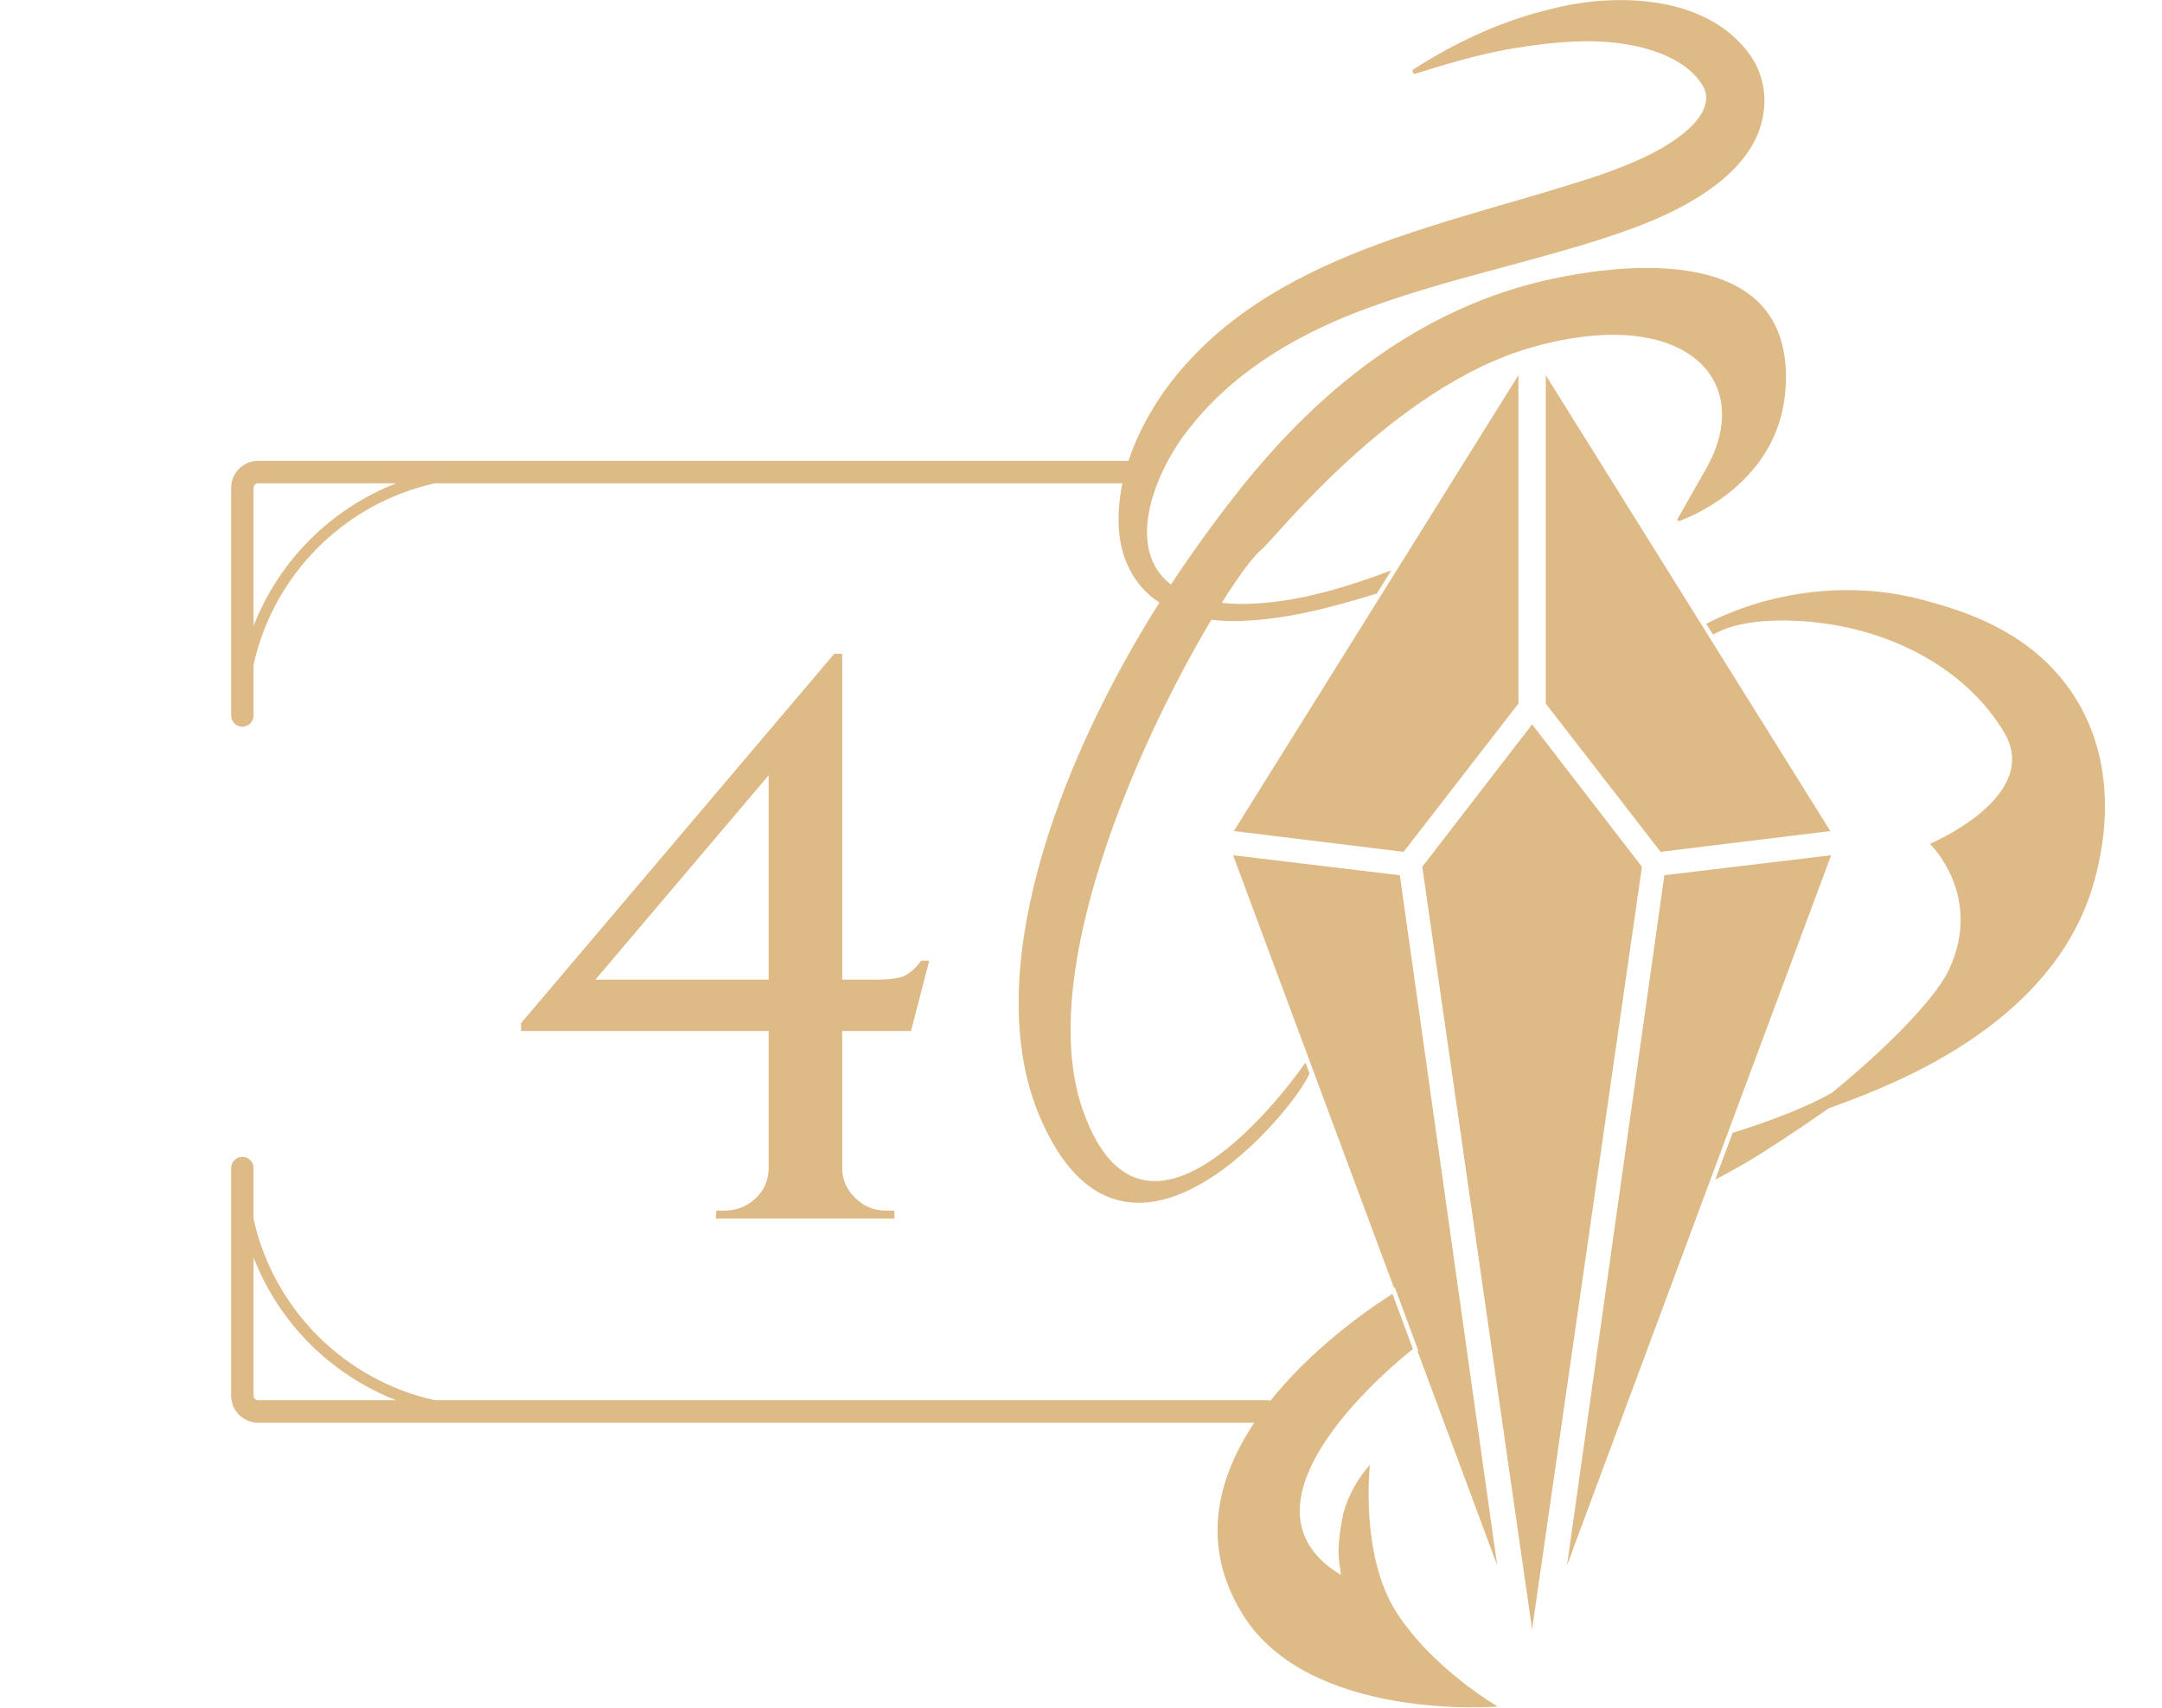
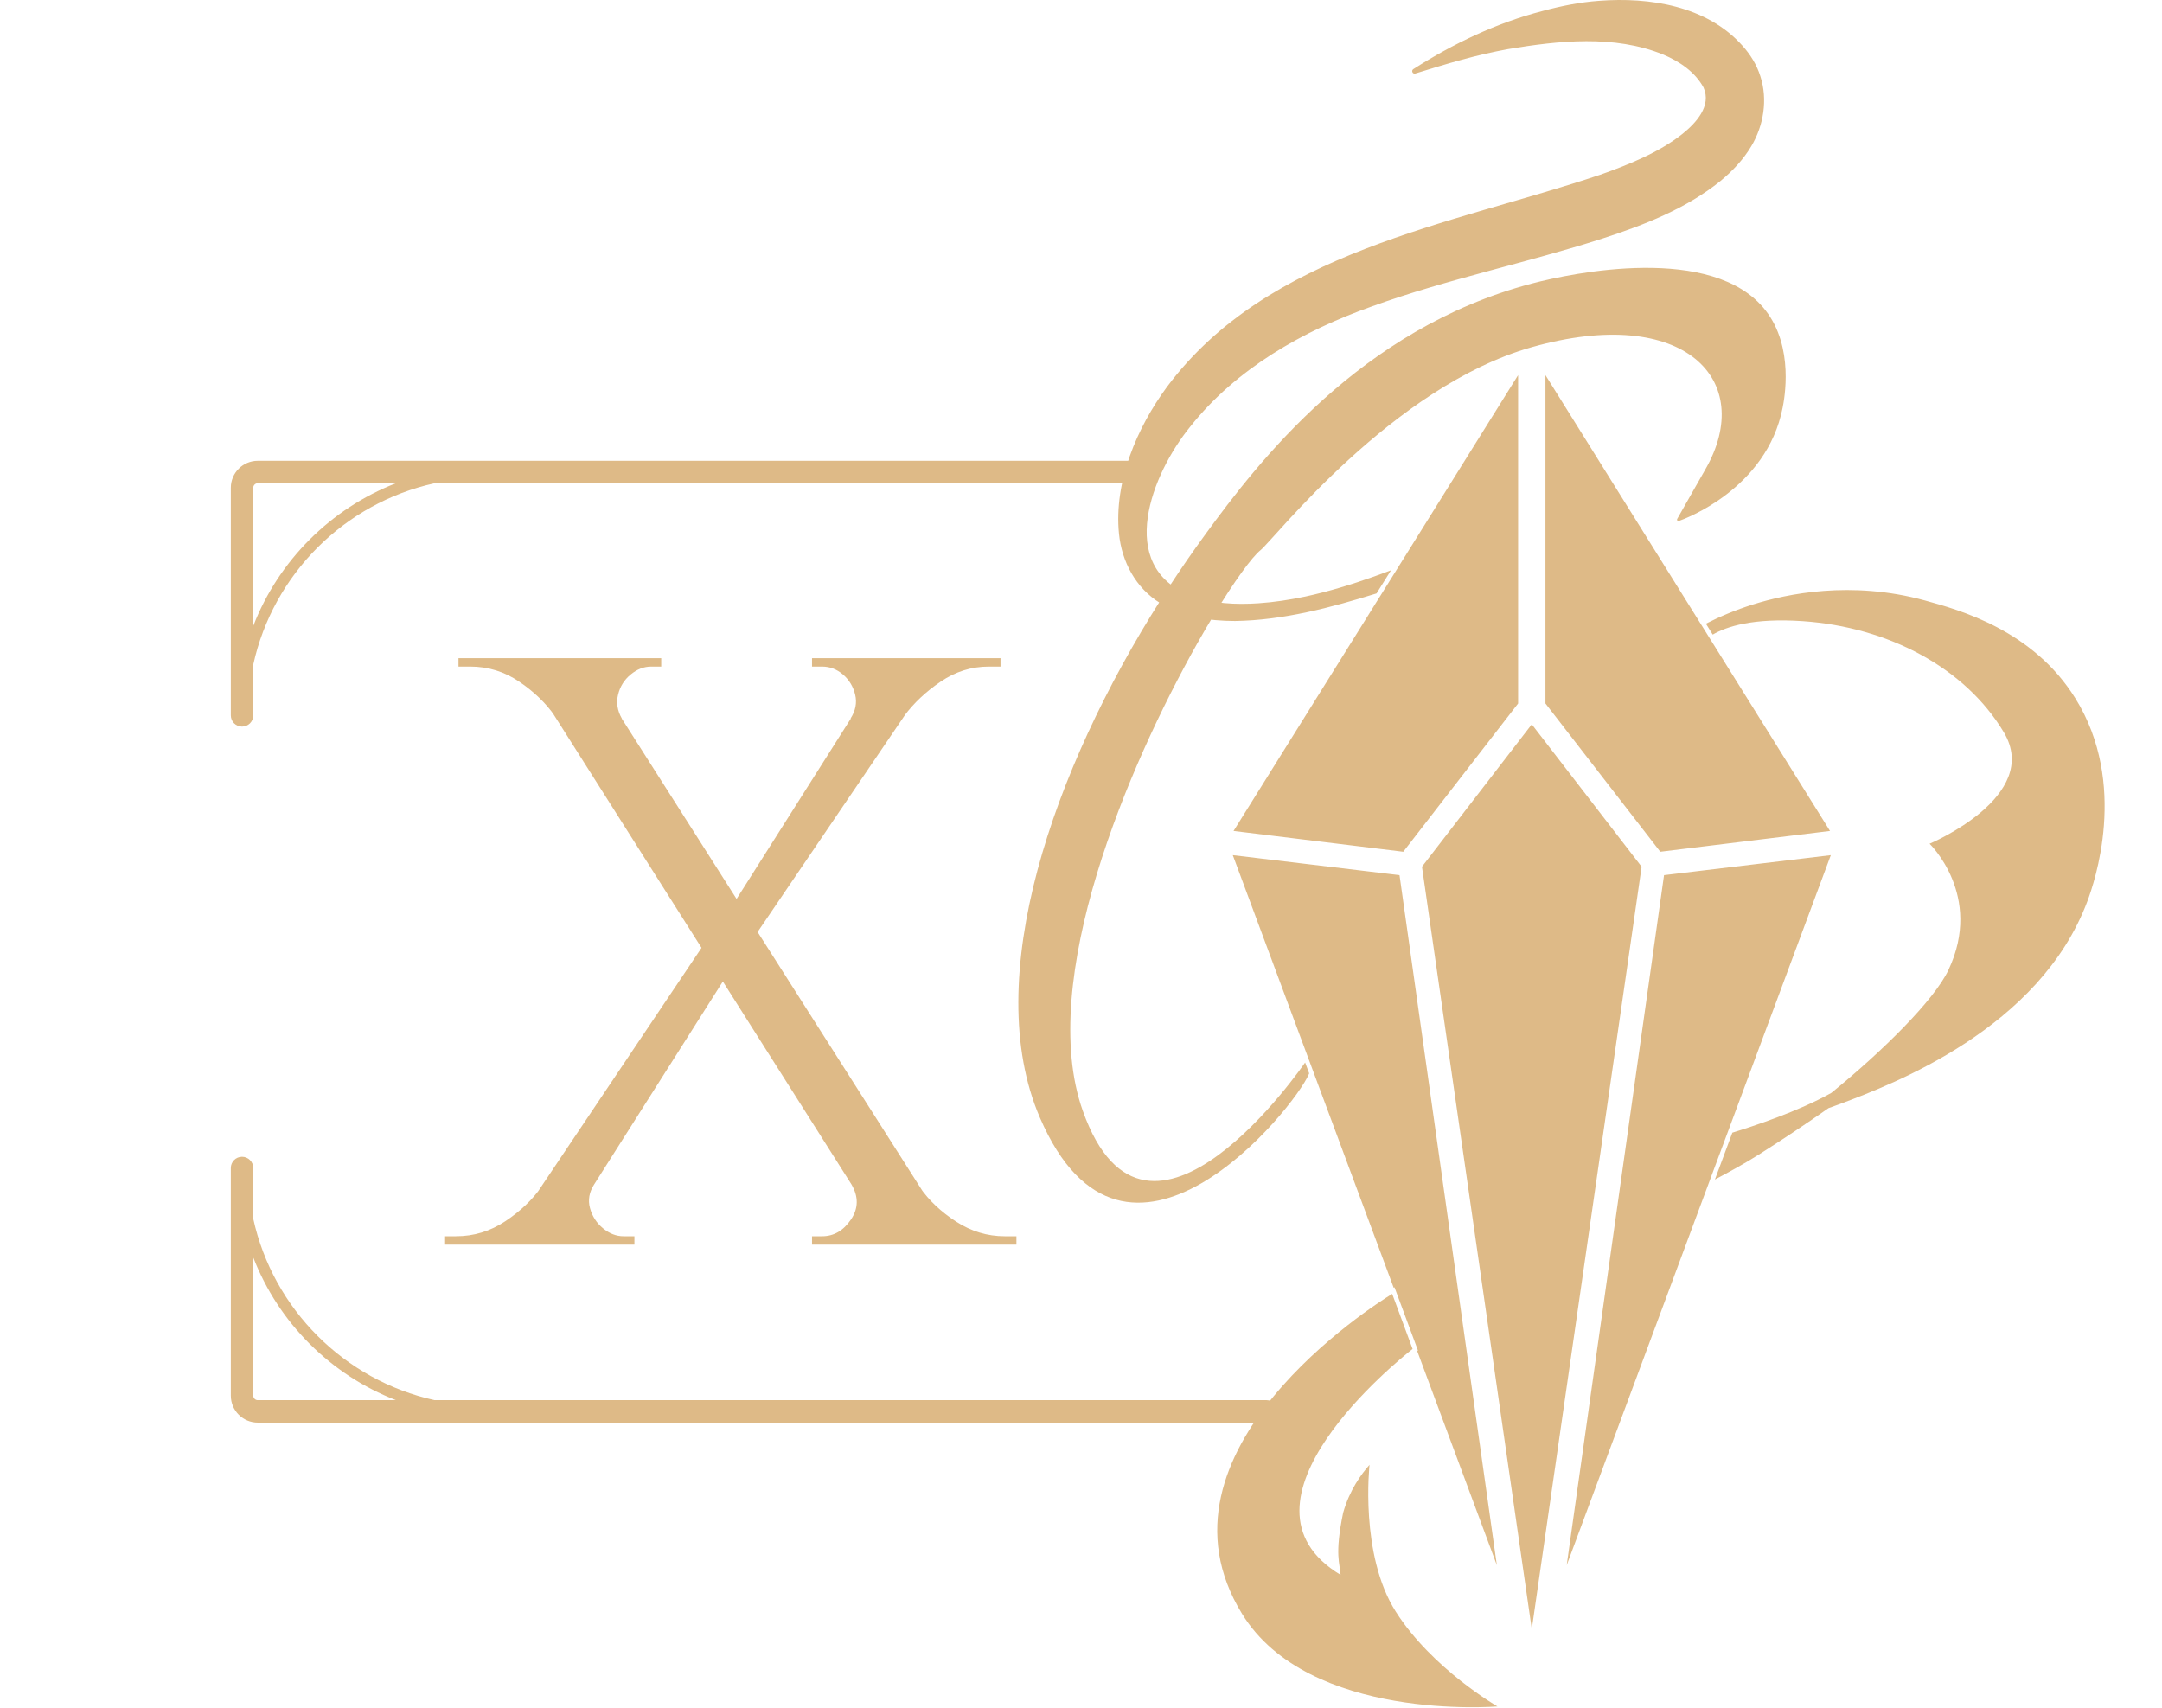
<svg xmlns="http://www.w3.org/2000/svg" xmlns:ns1="https://www.affinity.studio/" width="100%" height="100%" viewBox="0 0 4955 3913" version="1.1" xml:space="preserve" style="fill-rule:evenodd;clip-rule:evenodd;stroke-linejoin:round;stroke-miterlimit:2;">
-   <g transform="matrix(1,0,0,1,-16977,-10930)">
-     <g id="Ether-Minus-4" ns1:id="Ether Minus 4" transform="matrix(4.398482,0,0,4.166667,16977.753,10930.207)">
+   <g transform="matrix(1,0,0,1,-50797,0)">
+     <g id="Ether-Cost-X" ns1:id="Ether Cost X" transform="matrix(4.398482,0,0,4.166667,50797.024,0)">
      <rect x="0" y="0" width="1126.31" height="939.043" style="fill:none;" />
      <clipPath id="_clip1">
        <rect x="0" y="0" width="1126.31" height="939.043" />
      </clipPath>
      <g clip-path="url(#_clip1)">
-         <g id="_--4-Ether" ns1:id="- 4 Ether" transform="matrix(0.947296,0,0,1,29.68028,0)">
+         <g id="_--9-Ether" ns1:id="+ 9 Ether" transform="matrix(0.947296,0,0,1,29.68028,0)">
          <g id="Ether-Icon" ns1:id="Ether Icon" transform="matrix(1,0,0,1,936.9351,903.7052)">
            <path d="M0,-861.776C-1.942,-868.034 -5.481,-873.707 -9.836,-878.56C-29.439,-900.576 -61.103,-905.357 -88.638,-903.256C-99.188,-902.499 -109.566,-900.413 -119.751,-897.674C-145.08,-891.157 -168.957,-879.692 -190.886,-865.684C-192.176,-864.855 -191.251,-862.831 -189.778,-863.282C-181.238,-865.881 -172.779,-868.538 -164.286,-870.825C-155.812,-873.155 -147.329,-875.126 -138.837,-876.68C-110.832,-881.375 -80.357,-884.636 -53.507,-873.731C-44.406,-869.904 -35.971,-864.198 -31.252,-855.566C-26.691,-845.481 -35.414,-835.981 -42.929,-830.002C-55.627,-819.903 -72.516,-813.088 -88.092,-807.588C-170.285,-779.942 -270.504,-765.638 -326.309,-691.007C-342.925,-668.439 -355.604,-638.794 -352.789,-610.209C-351.273,-594.768 -343.572,-580.295 -330.217,-572.042C-317.941,-564.374 -303.204,-562.149 -288.967,-562.14C-262.352,-562.528 -236.222,-569.524 -211.099,-577.312L-203.158,-590.034C-206.265,-588.855 -209.377,-587.709 -212.499,-586.596C-224.871,-582.199 -237.454,-578.353 -250.287,-575.591C-258.775,-573.802 -267.363,-572.474 -276.005,-571.898C-288.525,-571.049 -301.516,-571.63 -313.284,-576.118C-355.019,-592.331 -334.595,-643.287 -313.654,-668.938C-288.281,-700.967 -251.644,-721.721 -213.463,-735.244C-172.438,-750.096 -128.421,-759.121 -86.845,-772.5C-64.024,-779.923 -40.934,-788.804 -21.896,-804.188C-15.374,-809.587 -9.37,-815.898 -4.987,-823.269C1.774,-834.552 4.201,-848.919 0,-861.776M173.318,-519.536C149.988,-557.13 109.651,-568.188 90.49,-573.443C49.801,-584.596 14.423,-576.991 -3.798,-571.311C-14.033,-568.121 -22.797,-564.305 -29.949,-560.667L-26.194,-554.657C-18.617,-559.078 -3.888,-563.93 23.371,-562.049C70.49,-558.798 112.701,-536.358 133.888,-500.979C155.08,-465.607 93.081,-439.618 93.081,-439.618C93.081,-439.618 122.768,-411.101 103.484,-370.216C95.599,-353.5 67.06,-325.346 39.073,-302.593C21.077,-292.402 -4.665,-283.98 -15.399,-280.689L-24.985,-254.925C-17.044,-259.122 -8.975,-263.504 -0.838,-268.641C12.671,-277.175 25.441,-285.72 37.479,-294.171C38.984,-294.702 41.211,-295.486 44.037,-296.549C72.84,-307.36 153.648,-337.854 179.904,-408.051C183.659,-418.09 202.563,-472.406 173.318,-519.536M2.777,-733.094C-26.104,-769.865 -103.889,-753.496 -125.719,-747.743C-220.315,-722.818 -276.635,-648.99 -305.236,-609.857C-306.971,-607.484 -308.695,-605.089 -310.407,-602.677C-316.994,-593.404 -323.424,-583.84 -329.635,-574.053L-329.635,-574.047C-389.251,-480.139 -429.123,-365.42 -396.341,-289.095C-349.244,-179.462 -256.394,-293.745 -248.341,-312.895C-248.291,-313.018 -248.229,-313.158 -248.168,-313.309L-250.384,-319.258C-250.457,-319.174 -250.524,-319.09 -250.596,-319.006C-250.596,-319.006 -337.112,-192.467 -372.697,-292.727C-398.104,-364.312 -347.689,-482.624 -309.417,-550.342C-306.54,-555.429 -303.737,-560.231 -301.034,-564.702C-289.332,-584.092 -279.612,-597.349 -274.911,-601.116C-267.541,-607.025 -202.302,-691.078 -125.804,-712.729C-41.499,-736.591 -2.209,-694.374 -30.184,-645.638C-35.438,-636.483 -42.529,-623.959 -45.724,-618.301C-46.138,-617.568 -45.276,-616.779 -44.582,-617.255C-42.288,-618.038 3.466,-634.496 12.263,-679.45C13.152,-683.982 18.777,-712.724 2.777,-733.094M-200.517,-17.215C-220.495,-48.62 -214.966,-97.994 -214.966,-97.994C-219.437,-92.952 -225.985,-84.122 -229.499,-71.553C-234.301,-48.161 -231.212,-43.83 -230.893,-37.467C-296.697,-77.188 -198.738,-155.852 -191.675,-161.409C-191.412,-161.611 -191.278,-161.717 -191.278,-161.717L-202.498,-192.008C-202.498,-192.008 -202.655,-191.913 -202.951,-191.734C-211.586,-186.435 -340.128,-105.56 -285.085,-16.034C-248.436,43.581 -144.612,34.896 -144.612,34.896C-144.612,34.896 -180.533,14.185 -200.517,-17.215M-28.294,-553.347L-32.041,-559.362L-118.203,-697.37L-118.203,-516.761L-55.043,-435.21L38.319,-446.648L-28.294,-553.347ZM-52.971,-422.341L-106.518,-42.783L-27.308,-255.785L-17.718,-281.548L38.763,-433.336L-52.971,-422.341ZM-201.062,-588.723L-209,-576.003L-211.318,-572.329L-217.604,-562.221L-289.764,-446.648L-196.403,-435.21L-133.241,-516.761L-133.241,-697.37L-201.062,-588.723ZM-202.498,-192.008C-202.498,-192.008 -202.655,-191.913 -202.951,-191.734L-191.675,-161.409C-191.412,-161.611 -191.278,-161.717 -191.278,-161.717L-202.498,-192.008ZM-202.498,-192.008C-202.498,-192.008 -202.655,-191.913 -202.951,-191.734L-191.675,-161.409C-191.412,-161.611 -191.278,-161.717 -191.278,-161.717L-202.498,-192.008ZM-144.927,-42.783L-198.473,-422.341L-290.183,-433.336L-248.075,-320.129L-245.857,-314.163L-201.679,-195.385L-201.234,-195.656L-200.199,-192.87L-188.957,-162.572L-188.341,-160.895L-188.736,-160.575L-144.927,-42.783ZM-65.297,-426.975L-125.723,-7.603L-186.122,-426.975L-125.723,-505.298L-65.297,-426.975Z" style="fill:rgb(222,186,135);fill-rule:nonzero;" />
          </g>
          <g id="Inline-Frame" ns1:id="Inline Frame" transform="matrix(1,0,0,1,107.9718,268.284)">
            <path d="M0,499.368L0,423.377C13.936,459.297 42.561,487.922 78.48,501.856L2.49,501.856C1.117,501.856 0,500.741 0,499.368M557.401,501.856L99.751,501.856C50.095,490.921 10.932,451.756 0,402.099L0,374.164C0,370.754 -2.764,367.989 -6.174,367.989C-9.584,367.989 -12.348,370.754 -12.348,374.164L-12.348,499.368C-12.348,507.549 -5.692,514.206 2.49,514.206L557.401,514.206C560.811,514.206 563.575,511.441 563.575,508.032C563.575,504.621 560.811,501.856 557.401,501.856M2.49,-2.49L78.48,-2.49C42.561,11.446 13.936,40.071 0,75.991L0,0C0,-1.373 1.117,-2.49 2.49,-2.49M-6.174,131.379C-2.764,131.379 0,128.614 0,125.205L0,97.269C10.932,47.612 50.095,8.446 99.751,-2.49L487.083,-2.49C490.493,-2.49 493.257,-5.254 493.257,-8.664C493.257,-12.073 490.493,-14.838 487.083,-14.838L2.49,-14.838C-5.692,-14.838 -12.348,-8.182 -12.348,0L-12.348,125.205C-12.348,128.614 -9.584,131.379 -6.174,131.379" style="fill:rgb(222,186,135);fill-rule:nonzero;" />
          </g>
-           <g id="_4-" ns1:id="4 " transform="matrix(1,0,0,1,391.272,616.6686)">
-             <path d="M0,-203.615L36.111,-257.129L40.462,-257.129L40.462,53.079L0,53.079L0,-203.615ZM40.462,25.669C40.462,32.052 42.854,37.566 47.641,42.202C52.426,46.845 58.007,49.163 64.391,49.163L69.177,49.163L69.177,53.514L-29.15,53.514L-28.715,49.163L-24.364,49.163C-17.695,49.163 -11.965,46.92 -7.179,42.419C-2.393,37.926 0,32.344 0,25.669L40.462,25.669ZM36.111,-257.129L40.462,-237.986L-95.281,-77.879L59.17,-77.879C67.287,-77.879 72.8,-78.749 75.703,-80.489C78.599,-82.229 81.359,-84.84 83.969,-88.32L88.32,-88.32L78.313,-49.599L-136.178,-49.599L-136.178,-53.949L36.111,-257.129Z" style="fill:rgb(222,186,135);fill-rule:nonzero;" />
+           <g transform="matrix(0.24,0,0,0.272918,-12459.172,-10673.104)">
+             <path d="M53119.52,40433.9L53973.92,41614.103L53820.32,41614.103L52969.76,40433.9L53119.52,40433.9ZM53144.48,41494.225C53132.96,41509.984 53129.76,41526.024 53134.88,41542.345C53140,41558.666 53149.92,41572.174 53164.64,41582.867C53179.36,41593.56 53195.04,41598.907 53211.68,41598.907L53236.64,41598.907L53236.64,41615.791L52800.8,41615.791L52800.8,41598.907L52827.68,41598.907C52868.64,41598.907 52906.4,41588.776 52940.96,41568.516C52975.52,41548.255 53003.04,41525.179 53023.52,41499.29L53144.48,41494.225ZM53413.28,40987.7L53457.44,41060.302L53058.08,41614.103L52935.2,41614.103L53413.28,40987.7ZM53733.92,41494.225L53891.36,41500.979C53911.84,41526.868 53939.36,41549.662 53973.92,41569.36C54008.48,41589.058 54045.6,41598.907 54085.28,41598.907L54112.16,41598.907L54112.16,41615.791L53643.68,41615.791L53643.68,41598.907L53666.72,41598.907C53693.6,41598.907 53715.68,41587.651 53732.96,41565.139C53750.24,41542.626 53750.56,41518.989 53733.92,41494.225ZM53298.08,40433.9L53298.08,40450.784L53275.04,40450.784C53258.4,40450.784 53242.72,40456.131 53228,40466.824C53213.28,40477.517 53203.68,40491.024 53199.2,40507.346C53194.72,40523.667 53197.6,40539.707 53207.84,40555.466L53054.24,40550.4C53033.76,40524.511 53006.56,40501.436 52972.64,40481.175C52938.72,40460.914 52901.28,40450.784 52860.32,40450.784L52833.44,40450.784L52833.44,40433.9L53298.08,40433.9ZM53945.12,40433.9L53493.92,41018.092L53428.64,40977.57L53820.32,40433.9L53945.12,40433.9ZM54075.68,40433.9L54075.68,40450.784L54048.8,40450.784C54009.12,40450.784 53972.32,40460.914 53938.4,40481.175C53904.48,40501.436 53876.64,40524.511 53854.88,40550.4L53732,40555.466C53743.52,40539.707 53747.04,40523.667 53742.56,40507.346C53738.08,40491.024 53728.8,40477.517 53714.72,40466.824C53700.64,40456.131 53684.64,40450.784 53666.72,40450.784L53643.68,40450.784L53643.68,40433.9L54075.68,40433.9Z" style="fill:rgb(222,186,135);fill-rule:nonzero;" />
          </g>
        </g>
      </g>
    </g>
  </g>
</svg>
